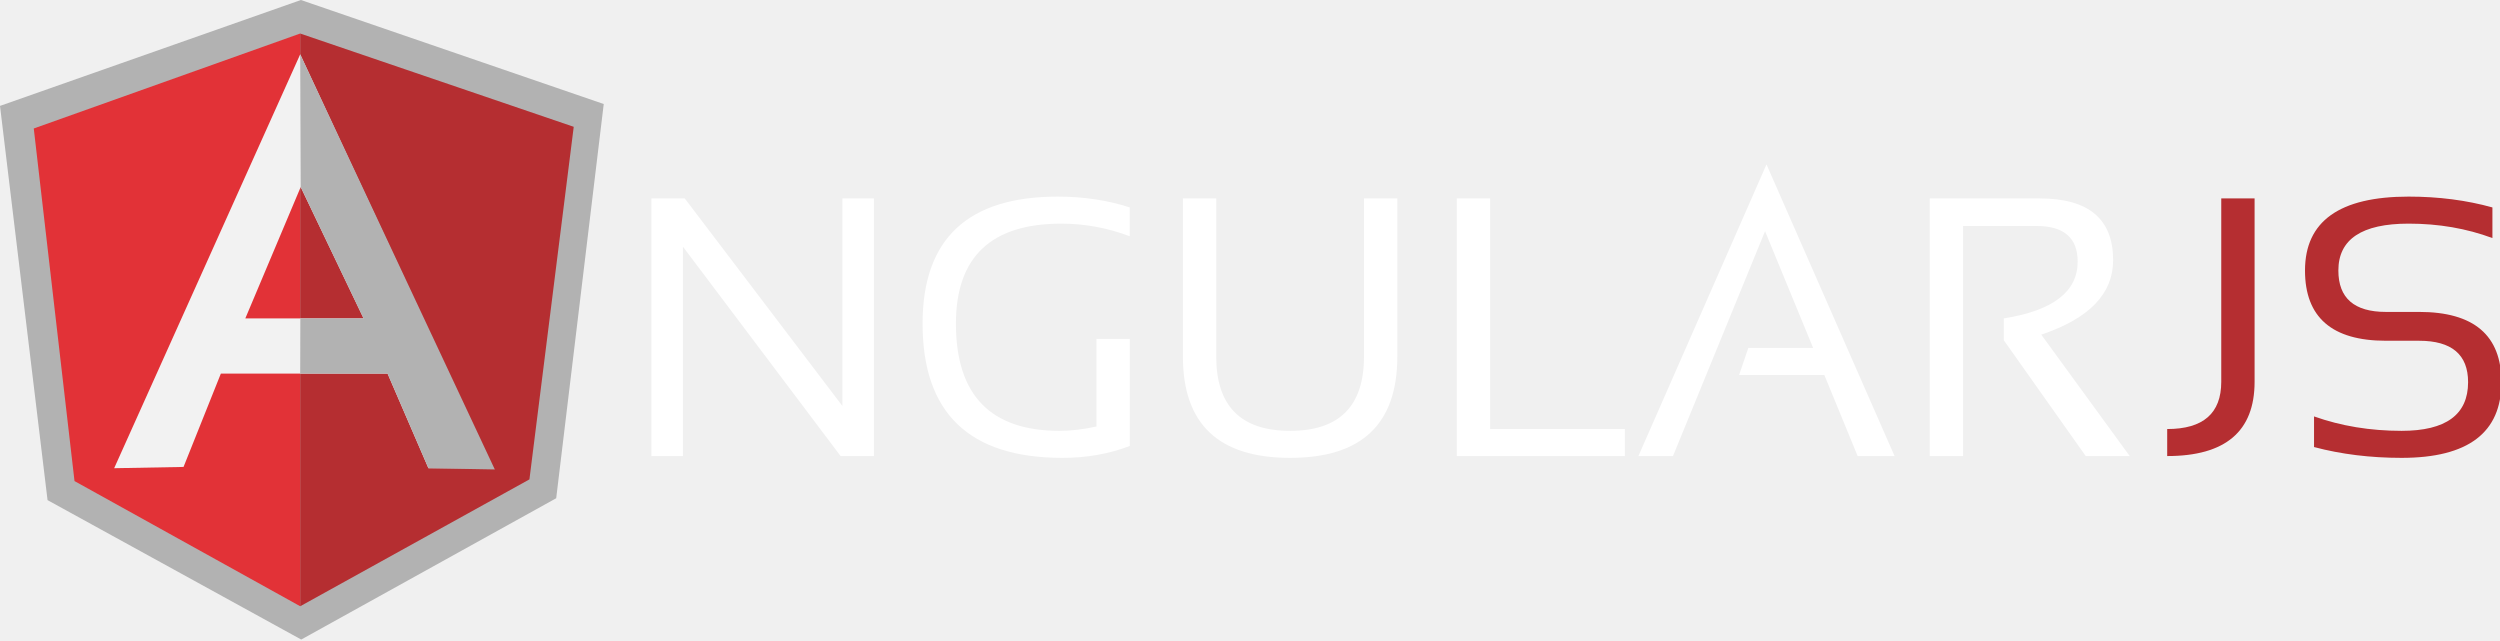
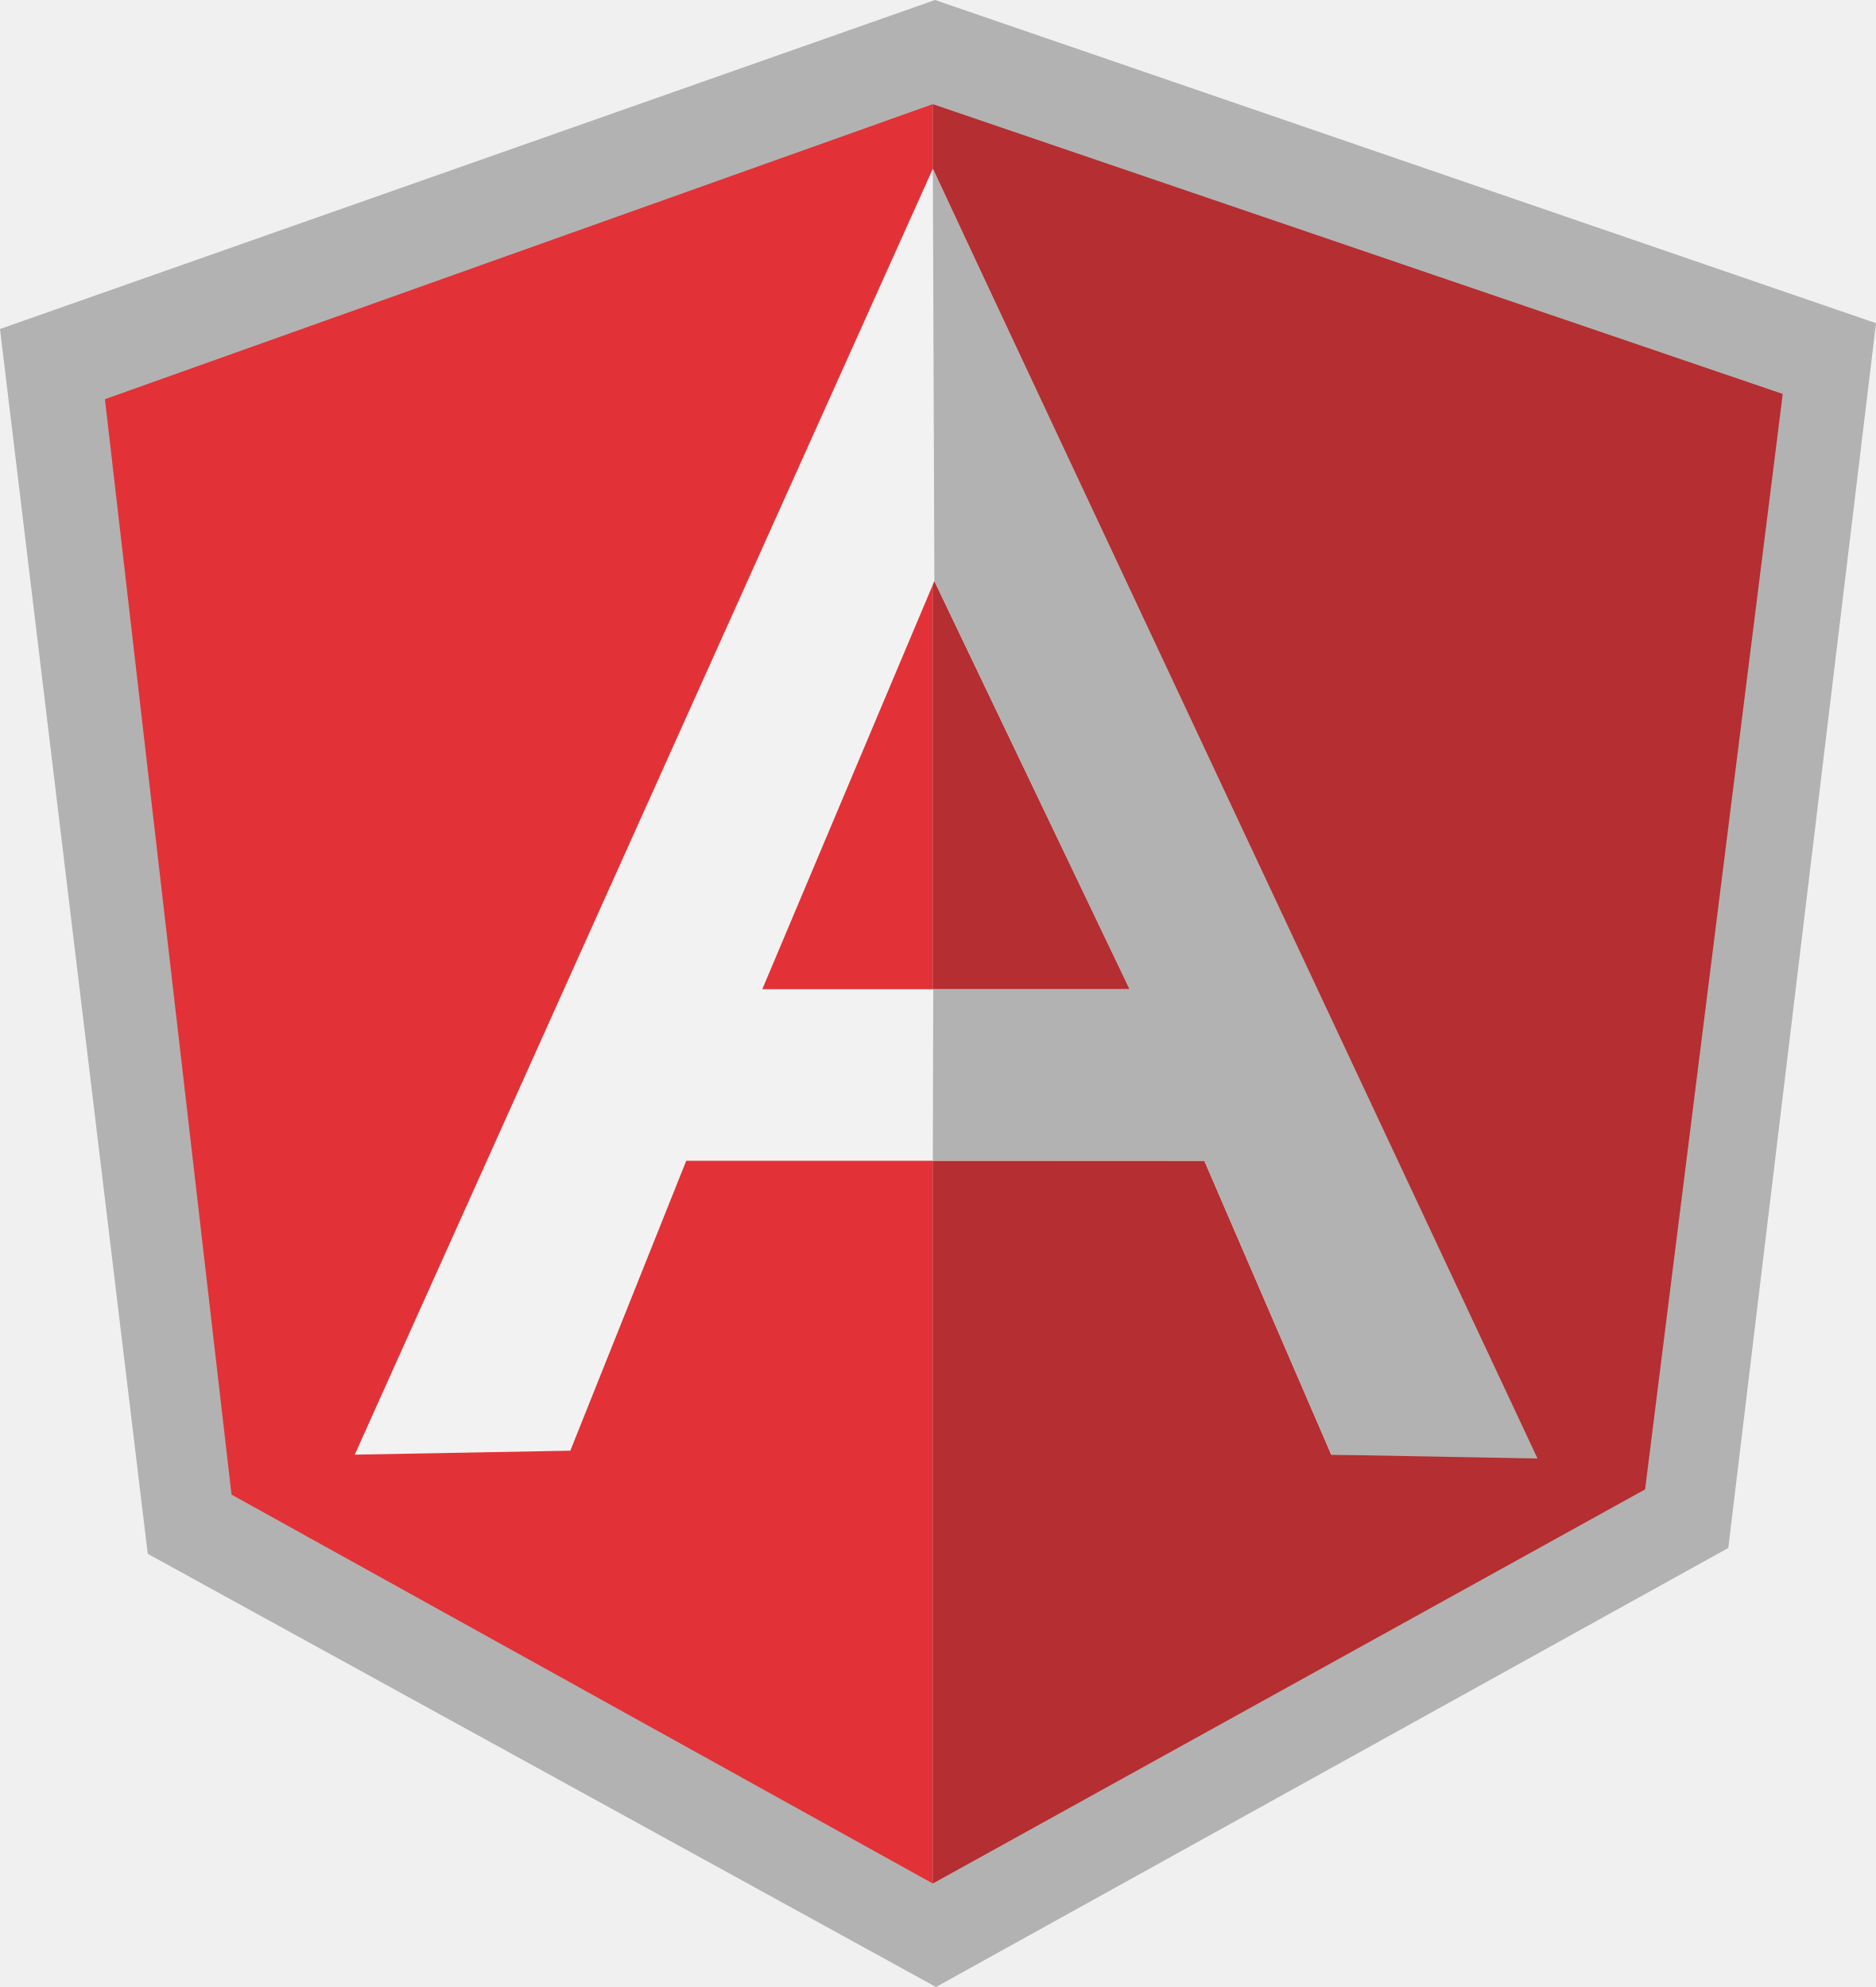
- <svg xmlns="http://www.w3.org/2000/svg" version="1.1" x="0px" y="0px" width="687px" height="176px" viewBox="0 0 687 176" overflow="visible" enable-background="new 0 0 687 176" xml:space="preserve">
-   <defs>
+ <svg xmlns="http://www.w3.org/2000/svg" version="1.1" x="0px" y="0px" width="165.907" height="175.749" viewBox="0 0 165.907 175.749" overflow="visible" enable-background="new 0 0 687 176" xml:space="preserve" id="svg30" style="overflow:visible">
+   <defs id="defs2">
</defs>
-   <path fill="#FFFFFF" d="M179.011,125.328V54.527h9.158l43.322,57.035V54.527h8.666v70.801h-9.158l-43.326-57.536v57.536H179.011z   M179.011,125.328" />
-   <path fill="#FFFFFF" d="M310.46,122.554c-5.708,2.182-11.864,3.269-18.467,3.269c-25.644,0-38.469-12.294-38.469-36.887  c0-23.27,12.378-34.908,37.134-34.908c7.096,0,13.7,0.994,19.802,2.976v7.921c-6.103-2.311-12.378-3.468-18.813-3.468  c-19.306,0-28.96,9.162-28.96,27.479c0,19.639,9.504,29.463,28.517,29.463c3.034,0,6.404-0.396,10.103-1.193V93.145h9.154V122.554z   M310.46,122.554" />
-   <path fill="#FFFFFF" d="M325.067,97.996V54.523h9.154v43.473c0,13.598,6.768,20.4,20.303,20.4c13.531,0,20.301-6.803,20.301-20.4  V54.523h9.158v43.473c0,18.556-9.82,27.825-29.459,27.825C334.886,125.821,325.067,116.552,325.067,97.996L325.067,97.996z   M325.067,97.996" />
-   <path fill="#FFFFFF" d="M409.48,54.523v63.376h37.037v7.425h-46.191V54.523H409.48z M409.48,54.523" />
-   <path fill="#FFFFFF" d="M459.736,125.327h-9.504l35.201-80.146l35.199,80.146h-10.15l-9.158-22.282h-23.418l2.527-7.424h17.82  l-13.217-32.088L459.736,125.327z M459.736,125.327" />
-   <path fill="#FFFFFF" d="M530.289,125.328V54.527h30.203c13.469,0,20.197,5.659,20.197,16.982c0,9.207-6.578,16.028-19.75,20.445  l24.309,33.374h-12.086l-22.521-31.835v-5.992c13.531-2.151,20.301-7.344,20.301-15.598c0-6.533-3.766-9.801-11.293-9.801h-20.201  v63.226H530.289z M530.289,125.328" />
-   <path fill="#B52E31" d="M619.561,54.523v50.405c0,13.603-8.006,20.396-24.016,20.396V117.9c9.902,0,14.857-4.329,14.857-12.973  V54.523H619.561z M619.561,54.523" />
-   <path fill="#B52E31" d="M635.896,122.849v-8.418c7.428,2.639,15.447,3.965,24.064,3.965c12.178,0,18.271-4.457,18.271-13.372  c0-7.584-4.492-11.385-13.469-11.385h-9.113c-14.818,0-22.234-6.435-22.234-19.31c0-13.531,9.492-20.303,28.479-20.303  c8.25,0,15.922,0.998,23.021,2.976v8.418c-7.1-2.644-14.771-3.965-23.021-3.965c-12.875,0-19.311,4.293-19.311,12.875  c0,7.588,4.352,11.385,13.066,11.385h9.113c15.08,0,22.627,6.439,22.627,19.31c0,13.864-9.141,20.796-27.43,20.796  C651.344,125.819,643.324,124.826,635.896,122.849L635.896,122.849z M635.896,122.849" />
-   <path fill="#B2B2B2" d="M82.688,0L0,29.1l13.066,108.335l69.71,38.314l70.069-38.834l13.062-108.331L82.688,0z M82.688,0" />
-   <path fill="#B52E31" d="M157.66,34.846L82.496,9.214v157.381l62.991-34.861L157.66,34.846z M157.66,34.846" />
-   <path fill="#E23237" d="M9.279,35.308l11.196,96.889l62.019,34.398V9.211L9.279,35.308z M9.279,35.308" />
-   <path fill="#F2F2F2" d="M99.918,87.493L82.632,51.396L67.415,87.493H99.918z M106.508,102.672h-45.82l-10.251,25.64l-19.067,0.352  L82.496,14.929l52.908,113.734h-17.673L106.508,102.672z M106.508,102.672" />
-   <path fill="#B2B2B2" d="M82.496,14.929l0.136,36.467l17.268,36.125H82.534l-0.039,15.127l24.012,0.023l11.223,25.996l18.245,0.339  L82.496,14.929z M82.496,14.929" />
+   <path d="M 82.688,0 0,29.1 l 13.066,108.335 69.71,38.314 70.069,-38.834 13.062,-108.331 z m 0,0" id="path20" style="fill:#b2b2b2" />
+   <path d="M 157.66,34.846 82.496,9.214 v 157.381 l 62.991,-34.861 z m 0,0" id="path22" style="fill:#b52e31" />
+   <path d="m 9.279,35.308 11.196,96.889 62.019,34.398 V 9.211 Z m 0,0" id="path24" style="fill:#e23237" />
+   <path d="M 99.918,87.493 82.632,51.396 67.415,87.493 Z m 6.59,15.179 h -45.82 l -10.251,25.64 -19.067,0.352 51.126,-113.735 52.908,113.734 h -17.673 z m 0,0" id="path26" style="fill:#f2f2f2" />
+   <path d="M 82.496,14.929 82.632,51.396 99.9,87.521 H 82.534 l -0.039,15.127 24.012,0.023 11.223,25.996 18.245,0.339 z m 0,0" id="path28" style="fill:#b2b2b2" />
</svg>
